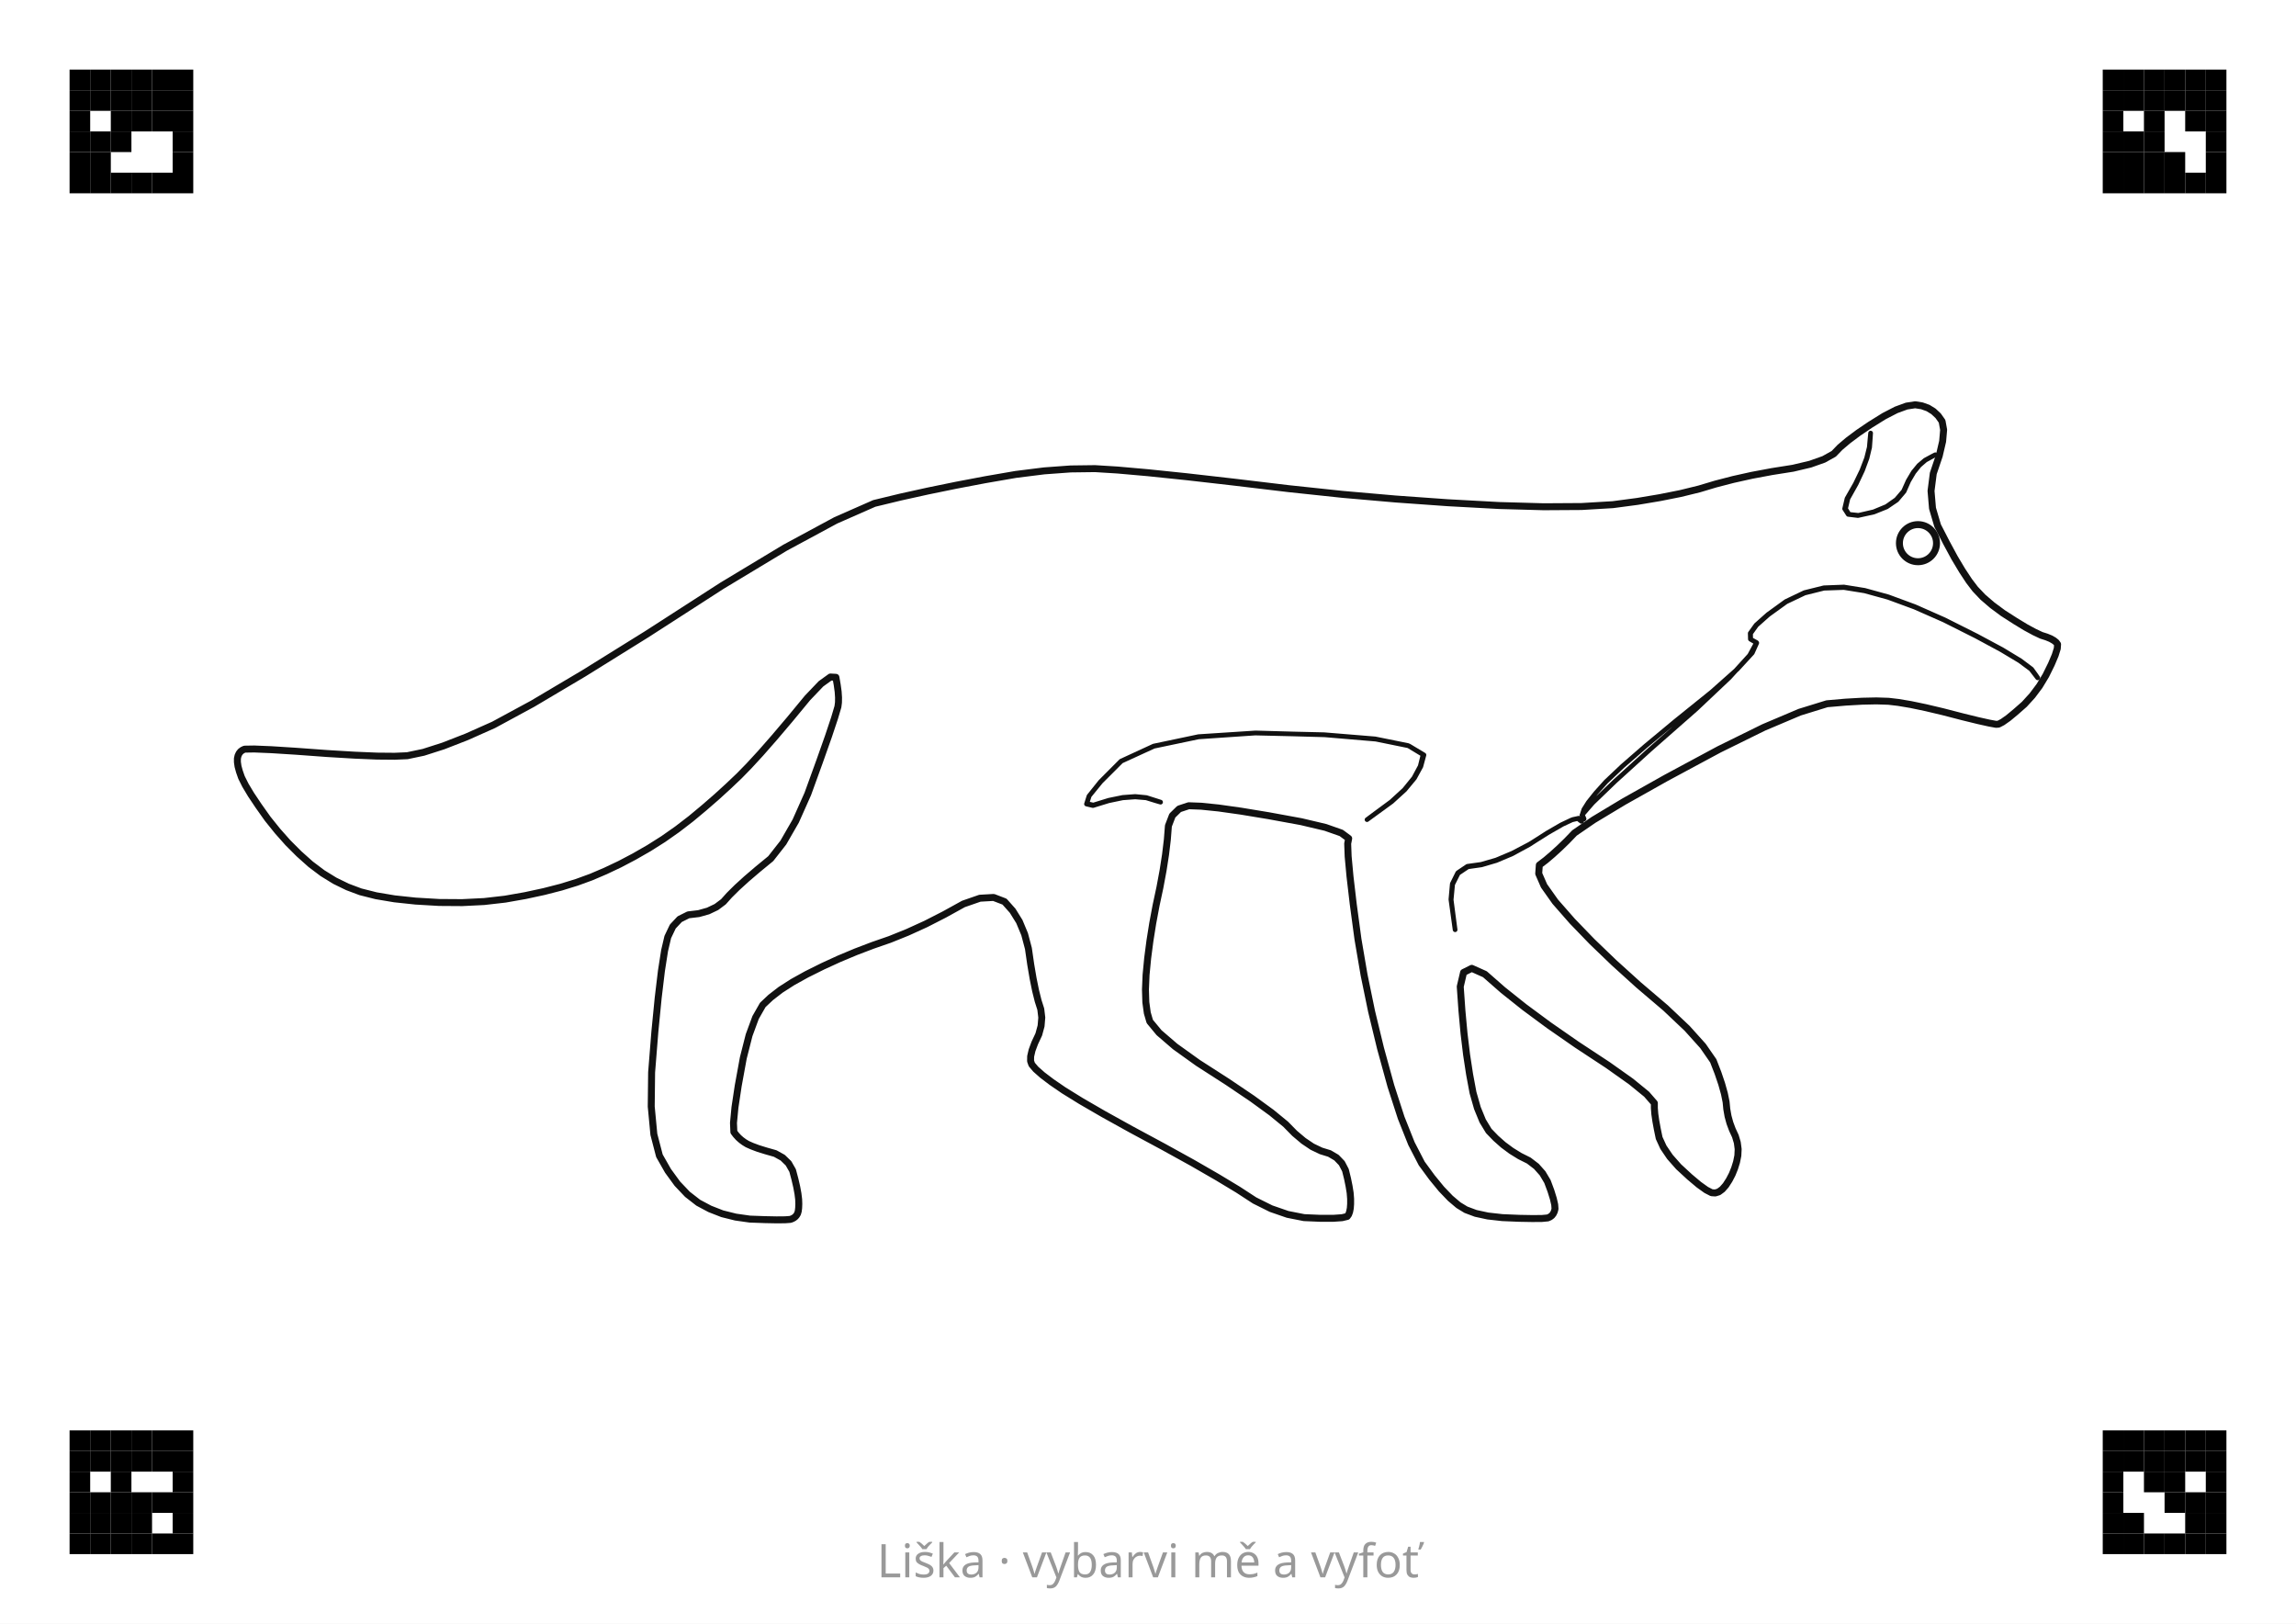
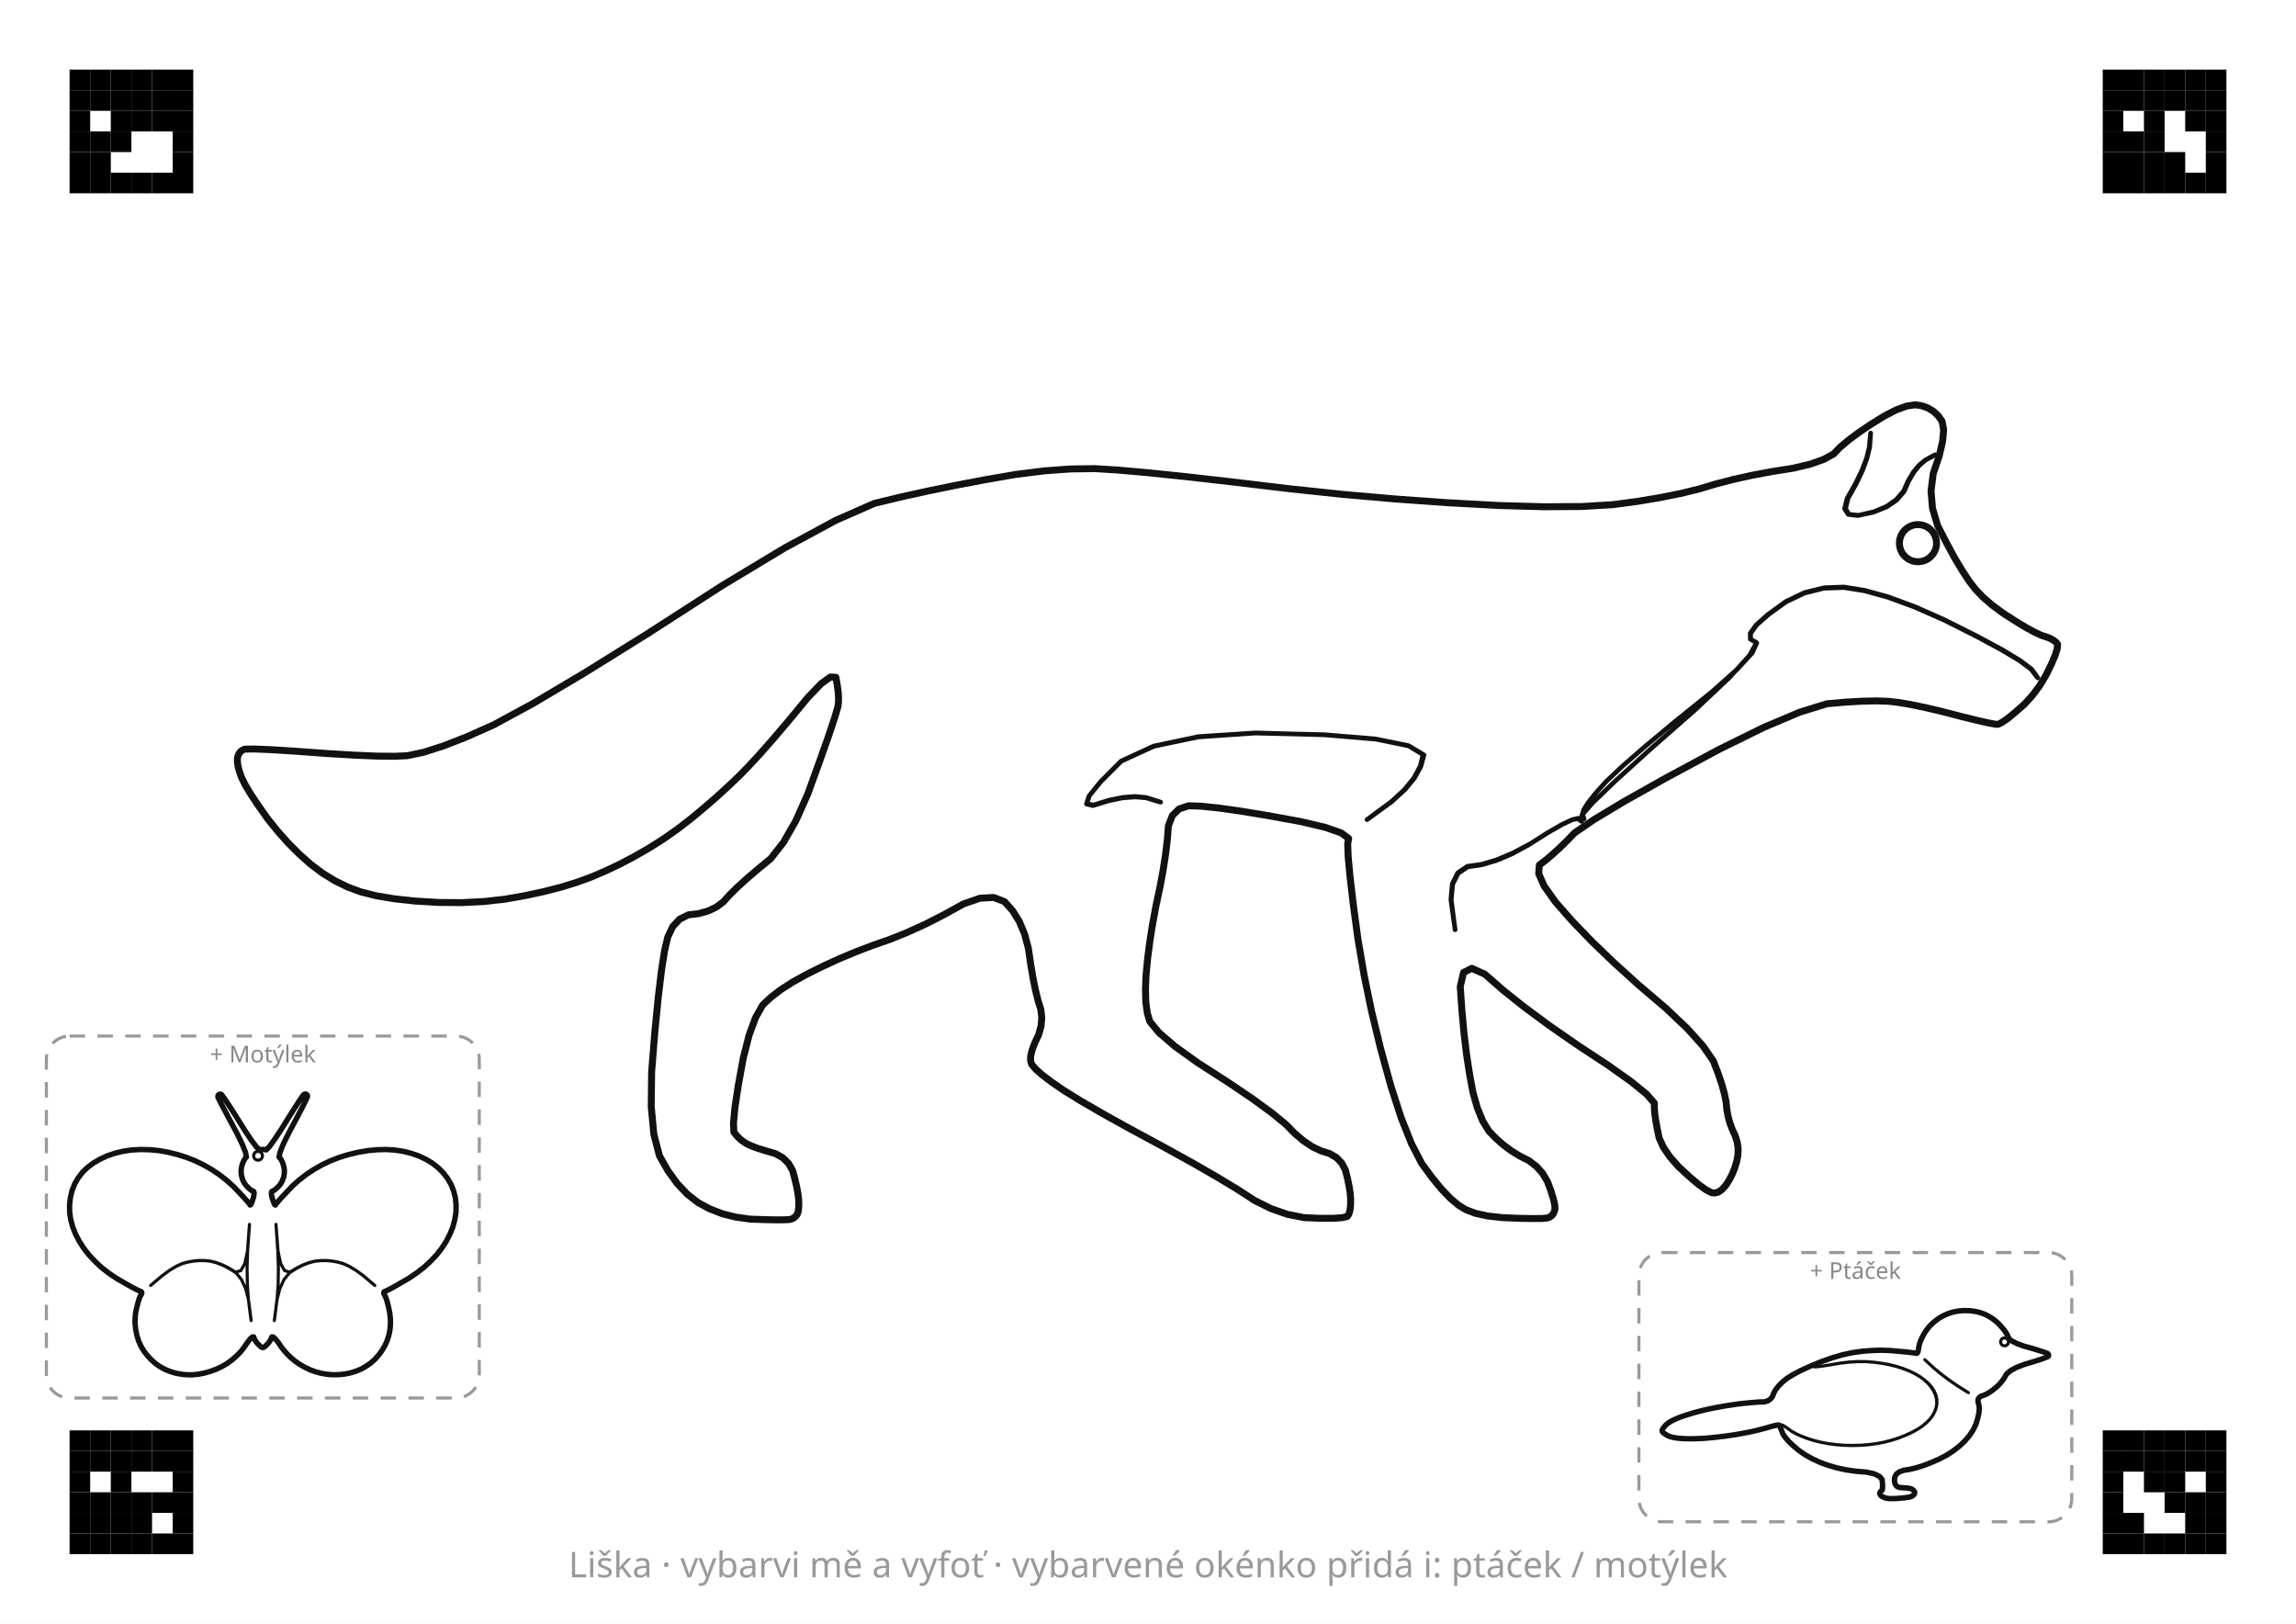
<svg xmlns="http://www.w3.org/2000/svg" width="297.0mm" height="210.0mm" viewBox="0 0 297.0 210.0">
  <rect width="100%" height="100%" fill="#fff" />
  <polygon points="200.27,107.67 197.88,109.17 195.63,110.35 193.54,111.23 191.61,111.79 189.82,112.04 188.57,112.88 187.86,114.31 187.68,116.33 188.04,118.94 188.22,120.24 188.23,120.25 188.06,118.96 187.72,116.37 187.91,114.37 188.62,112.95 189.87,112.11 191.63,111.86 193.54,111.30 195.60,110.43 197.79,109.24 200.13,107.74 201.96,106.68 203.29,106.05 204.10,105.86 204.40,106.11 204.57,106.23 204.59,106.23 204.48,106.09 204.23,105.82 203.45,105.99 202.12,106.61" fill="none" stroke="#111" stroke-width="0.6" stroke-linejoin="round" />
  <polygon points="141.38,104.19 143.40,103.57 145.22,103.19 146.85,103.07 148.28,103.19 149.51,103.57 150.13,103.75 150.13,103.74 149.51,103.54 148.28,103.15 146.85,103.01 145.24,103.13 143.43,103.50 141.43,104.12 140.59,103.93 140.91,102.92 142.39,101.10 145.04,98.45 149.25,96.52 155.02,95.31 162.37,94.81 171.28,95.02 177.87,95.56 182.13,96.42 184.08,97.60 183.71,99.10 182.90,100.61 181.66,102.14 179.98,103.68 177.88,105.23 176.83,106.01 176.83,106.01 177.90,105.23 180.03,103.68 181.72,102.14 182.98,100.62 183.80,99.12 184.20,97.64 182.25,96.47 177.98,95.60 171.37,95.04 162.42,94.79 155.04,95.27 149.24,96.49 145.01,98.44 142.35,101.11 140.86,102.97 140.54,103.99" fill="none" stroke="#111" stroke-width="0.6" stroke-linejoin="round" />
  <polygon points="263.34,87.29 262.80,86.54 261.35,85.45 258.99,84.02 255.71,82.26 251.51,80.15 247.69,78.46 244.25,77.19 241.20,76.35 238.52,75.92 235.93,76.02 233.43,76.64 231.02,77.79 228.70,79.47 227.16,80.84 226.40,81.90 226.42,82.66 227.22,83.10 226.32,84.76 223.71,87.63 219.40,91.70 213.38,96.99 208.92,101.04 206.00,103.85 204.63,105.43 204.80,105.77 204.90,105.93 204.91,105.91 204.83,105.71 204.67,105.34 204.88,104.69 205.46,103.77 206.41,102.58 207.73,101.11 209.89,99.07 212.89,96.46 216.73,93.27 221.41,89.50 224.72,86.56 226.67,84.44 227.25,83.15 226.46,82.69 226.45,81.92 227.21,80.86 228.74,79.50 231.04,77.84 233.44,76.70 235.93,76.08 238.52,75.99 241.20,76.42 244.25,77.26 247.67,78.52 251.46,80.19 255.62,82.28 258.88,84.04 261.25,85.46 262.71,86.54 263.29,87.29 263.58,87.67 263.60,87.67" fill="none" stroke="#111" stroke-width="0.6" stroke-linejoin="round" />
  <polygon points="249.90,59.04 249.03,59.51 248.22,60.19 247.49,61.08 246.83,62.19 246.24,63.51 245.30,64.61 244.02,65.51 242.38,66.19 240.40,66.65 239.18,66.52 238.73,65.80 239.04,64.48 240.11,62.57 240.93,60.83 241.51,59.26 241.85,57.85 241.94,56.62 241.98,56.01 241.97,56.01 241.91,56.62 241.80,57.85 241.45,59.26 240.85,60.83 240.01,62.57 238.92,64.48 238.61,65.80 239.08,66.53 240.34,66.68 242.38,66.23 244.05,65.56 245.36,64.67 246.31,63.55 246.90,62.21 247.56,61.09 248.28,60.19 249.07,59.51 249.93,59.04 250.35,58.81 250.34,58.81" fill="none" stroke="#111" stroke-width="0.6" stroke-linejoin="round" />
  <polygon points="266.16,83.33 265.98,83.08 265.68,82.84 265.26,82.60 264.72,82.38 264.06,82.17 263.17,81.75 262.04,81.14 260.69,80.32 259.10,79.30 257.71,78.27 256.51,77.24 255.51,76.19 254.71,75.14 253.82,73.79 252.84,72.15 251.79,70.21 250.64,67.98 249.98,65.74 249.79,63.49 250.08,61.23 250.85,58.96 251.29,57.08 251.42,55.59 251.22,54.49 250.71,53.77 250.10,53.20 249.40,52.77 248.62,52.49 247.74,52.35 246.63,52.52 245.29,53.01 243.72,53.82 241.92,54.94 240.37,55.99 239.06,56.97 238.01,57.86 237.21,58.69 235.92,59.41 234.17,60.03 231.93,60.56 229.21,60.99 226.64,61.47 224.21,62.01 221.93,62.60 219.79,63.24 217.38,63.83 214.72,64.36 211.80,64.85 208.63,65.27 204.58,65.51 199.68,65.54 193.92,65.38 187.29,65.02 180.55,64.54 173.68,63.94 166.70,63.20 159.59,62.35 153.53,61.66 148.52,61.14 144.56,60.79 141.65,60.61 138.49,60.65 135.07,60.90 131.39,61.36 127.46,62.04 123.67,62.76 120.01,63.51 116.48,64.29 113.09,65.11 108.11,67.30 101.55,70.84 93.40,75.75 83.67,82.02 75.50,87.10 68.89,91.02 63.85,93.75 60.37,95.30 57.34,96.48 54.78,97.30 52.68,97.74 51.04,97.81 48.77,97.79 45.89,97.67 42.38,97.46 38.26,97.16 35.09,96.96 32.89,96.87 31.64,96.89 31.36,97.02 31.12,97.20 30.93,97.44 30.79,97.74 30.71,98.10 30.71,98.56 30.79,99.12 30.97,99.78 31.24,100.55 31.74,101.55 32.47,102.77 33.44,104.22 34.63,105.90 35.91,107.49 37.25,109.00 38.68,110.43 40.18,111.77 41.72,112.93 43.31,113.91 44.95,114.71 46.63,115.34 48.65,115.85 51.03,116.25 53.75,116.54 56.82,116.72 59.78,116.74 62.62,116.60 65.34,116.29 67.95,115.83 70.36,115.31 72.58,114.74 74.62,114.11 76.46,113.44 78.31,112.65 80.17,111.77 82.05,110.78 83.95,109.69 85.80,108.52 87.61,107.25 89.38,105.89 91.12,104.44 92.73,103.04 94.23,101.67 95.62,100.35 96.88,99.06 98.40,97.41 100.17,95.39 102.19,93.01 104.46,90.26 106.20,88.44 107.42,87.56 108.13,87.60 108.30,88.59 108.42,89.46 108.47,90.22 108.46,90.86 108.39,91.40 107.96,92.85 107.17,95.22 106.01,98.50 104.49,102.69 102.93,106.19 101.33,108.97 99.70,111.05 98.02,112.43 96.57,113.67 95.34,114.79 94.35,115.77 93.58,116.63 92.67,117.31 91.60,117.82 90.39,118.16 89.04,118.32 87.92,118.88 87.03,119.83 86.38,121.19 85.97,122.94 85.56,125.56 85.14,129.06 84.71,133.44 84.29,138.69 84.24,143.11 84.58,146.71 85.30,149.48 86.41,151.43 87.62,153.09 88.92,154.46 90.32,155.55 91.82,156.35 93.43,156.98 95.16,157.41 96.99,157.67 98.94,157.74 100.46,157.77 101.56,157.76 102.23,157.71 102.48,157.62 102.70,157.50 102.89,157.35 103.04,157.17 103.17,156.95 103.26,156.64 103.31,156.23 103.33,155.72 103.31,155.11 103.22,154.38 103.06,153.51 102.83,152.52 102.53,151.39 102.00,150.46 101.25,149.73 100.28,149.19 99.08,148.85 98.08,148.54 97.28,148.24 96.67,147.97 96.26,147.72 95.88,147.44 95.53,147.13 95.21,146.78 94.93,146.41 94.88,145.23 95.07,143.23 95.49,140.44 96.15,136.83 96.90,133.88 97.74,131.60 98.67,129.97 99.69,129.01 100.97,128.02 102.53,127.02 104.35,126.01 106.44,124.97 108.56,124.00 110.71,123.10 112.89,122.27 115.11,121.50 117.39,120.58 119.74,119.51 122.15,118.28 124.63,116.91 126.76,116.17 128.53,116.07 129.94,116.61 130.99,117.79 131.86,119.19 132.54,120.82 133.03,122.67 133.33,124.74 133.64,126.56 133.96,128.13 134.29,129.45 134.63,130.52 134.76,131.60 134.67,132.69 134.37,133.79 133.85,134.90 133.50,135.84 133.32,136.62 133.31,137.23 133.47,137.68 133.98,138.28 134.84,139.04 136.04,139.95 137.60,141.02 139.83,142.40 142.73,144.08 146.30,146.06 150.55,148.35 154.28,150.41 157.47,152.25 160.14,153.86 162.29,155.26 164.42,156.32 166.56,157.06 168.69,157.48 170.81,157.57 172.45,157.57 173.60,157.49 174.27,157.33 174.45,157.08 174.58,156.73 174.67,156.27 174.71,155.71 174.71,155.05 174.65,154.28 174.51,153.41 174.31,152.43 174.04,151.34 173.57,150.44 172.88,149.72 171.98,149.19 170.88,148.85 169.75,148.31 168.62,147.55 167.47,146.58 166.31,145.40 164.48,143.90 161.98,142.08 158.81,139.94 154.97,137.47 152.01,135.35 149.93,133.56 148.73,132.11 148.41,131.01 148.22,129.63 148.17,127.99 148.25,126.08 148.46,123.90 148.75,121.68 149.11,119.42 149.54,117.12 150.04,114.78 150.45,112.58 150.77,110.52 151.00,108.60 151.14,106.81 151.65,105.48 152.53,104.62 153.77,104.21 155.38,104.27 157.63,104.50 160.54,104.91 164.11,105.50 168.32,106.27 171.45,107.01 173.50,107.73 174.46,108.44 174.33,109.11 174.39,110.76 174.63,113.36 175.05,116.94 175.66,121.47 176.45,126.09 177.42,130.80 178.58,135.59 179.92,140.46 181.25,144.57 182.58,147.91 183.91,150.48 185.23,152.28 186.46,153.78 187.61,154.98 188.66,155.87 189.63,156.46 190.89,156.93 192.46,157.27 194.34,157.48 196.52,157.57 198.22,157.60 199.46,157.59 200.21,157.52 200.50,157.39 200.74,157.21 200.92,156.98 201.06,156.69 201.15,156.35 201.11,155.80 200.93,155.02 200.62,154.02 200.17,152.81 199.54,151.75 198.74,150.85 197.76,150.10 196.60,149.52 195.50,148.84 194.46,148.07 193.49,147.21 192.58,146.27 191.79,144.97 191.11,143.31 190.54,141.31 190.10,138.95 189.71,136.40 189.38,133.66 189.11,130.73 188.89,127.60 189.32,125.77 190.38,125.24 192.08,126.00 194.42,128.05 197.18,130.25 200.36,132.60 203.96,135.10 207.97,137.74 210.99,139.88 213.00,141.52 214.00,142.67 214.00,143.31 214.06,144.08 214.19,144.98 214.38,146.02 214.62,147.18 215.17,148.38 216.01,149.62 217.14,150.90 218.57,152.22 219.76,153.22 220.71,153.90 221.41,154.26 221.88,154.29 222.33,154.15 222.79,153.81 223.24,153.30 223.69,152.60 224.07,151.87 224.38,151.10 224.63,150.30 224.80,149.46 224.84,148.62 224.73,147.78 224.48,146.94 224.09,146.10 223.77,145.24 223.53,144.36 223.37,143.45 223.28,142.52 223.06,141.44 222.71,140.19 222.23,138.77 221.62,137.20 220.29,135.28 218.24,133.00 215.46,130.37 211.96,127.39 208.79,124.52 205.93,121.77 203.39,119.14 201.18,116.62 199.73,114.57 199.04,112.99 199.12,111.88 199.96,111.24 200.83,110.50 201.74,109.67 202.69,108.75 203.67,107.73 206.13,106.04 210.07,103.67 215.48,100.63 222.38,96.92 228.15,94.08 232.80,92.11 236.33,91.02 238.74,90.81 240.87,90.69 242.72,90.65 244.29,90.70 245.57,90.85 247.17,91.12 249.09,91.52 251.33,92.05 253.88,92.71 255.88,93.20 257.32,93.52 258.20,93.68 258.52,93.66 259.04,93.39 259.78,92.87 260.71,92.10 261.86,91.09 262.89,89.96 263.82,88.72 264.64,87.36 265.36,85.90 265.85,84.74 266.12,83.88" fill="none" stroke="#111" stroke-width="0.9" stroke-linejoin="round" />
  <circle cx="248.10" cy="70.25" r="2.40" fill="none" stroke="#111" stroke-width="0.9" />
+   <rect x="212.00" y="162.00" width="56.00" height="34.82" rx="3" fill="none" stroke="#999" stroke-width="0.4" stroke-dasharray="2 1.6" />
+   <text x="240.00" y="165.40" font-family="Verdana,sans-serif" font-size="3" fill="#888" text-anchor="middle">+ Ptáček</text>
+   <polygon points="250.43,180.46 250.21,179.94 249.90,179.44 249.49,178.96 248.98,178.50 248.38,178.06 247.71,177.66 246.97,177.31 246.16,176.99 245.28,176.71 244.37,176.48 243.41,176.31 242.41,176.18 241.37,176.10 240.28,176.09 239.13,176.16 237.93,176.31 236.67,176.53 235.70,176.68 235.04,176.76 234.66,176.77 234.59,176.71 234.55,176.68 234.55,176.68 234.59,176.71 234.66,176.78 235.04,176.77 235.70,176.69 236.67,176.54 237.93,176.32 239.13,176.18 240.28,176.11 241.37,176.11 242.41,176.19 243.41,176.32 244.37,176.50 245.28,176.73 246.16,177.00 246.96,177.31 247.68,177.66 248.32,178.03 248.89,178.44 249.37,178.89 249.78,179.37 250.11,179.88 250.36,180.43 250.50,180.98 250.53,181.51 250.45,182.05 250.26,182.57 249.99,183.08 249.63,183.56 249.18,184.01 248.65,184.45 248.02,184.86 247.30,185.25 246.48,185.63 245.57,185.98 244.63,186.28 243.66,186.53 242.67,186.71 241.66,186.84 240.63,186.92 239.60,186.94 238.57,186.92 237.53,186.84 236.52,186.71 235.56,186.53 234.64,186.30 233.76,186.02 232.98,185.73 232.30,185.41 231.72,185.08 231.24,184.73 230.86,184.47 230.58,184.32 230.40,184.27 230.33,184.31 230.29,184.34 230.29,184.34 230.33,184.32 230.40,184.28 230.58,184.33 230.86,184.49 231.24,184.74 231.72,185.10 232.30,185.43 232.98,185.74 233.76,186.04 234.64,186.32 235.56,186.54 236.52,186.72 237.53,186.85 238.57,186.93 239.60,186.96 240.63,186.93 241.66,186.86 242.67,186.73 243.66,186.54 244.63,186.30 245.57,186.00 246.48,185.64 247.30,185.27 248.03,184.87 248.66,184.45 249.19,184.02 249.64,183.56 250.00,183.08 250.28,182.57 250.47,182.04 250.55,181.51 250.54,180.98" fill="none" stroke="#111" stroke-width="0.4" stroke-linejoin="round" />
+   <polygon points="249.40,176.24 250.25,177.02 251.15,177.76 252.09,178.47 253.08,179.15 254.12,179.81 254.64,180.13 254.64,180.13 254.12,179.80 253.08,179.15 252.09,178.46 251.15,177.75 250.25,177.01 249.40,176.24 248.98,175.85 248.98,175.85" fill="none" stroke="#111" stroke-width="0.4" stroke-linejoin="round" />
+   <polygon points="264.93,175.11 264.85,175.04 264.49,174.90 263.86,174.70 262.95,174.42 261.77,174.09 260.86,173.75 260.20,173.41 259.82,173.07 259.69,172.74 259.50,172.38 259.23,171.99 258.89,171.59 258.49,171.16 258.06,170.78 257.60,170.45 257.12,170.16 256.61,169.93 256.07,169.74 255.50,169.61 254.91,169.53 254.28,169.50 253.68,169.52 253.09,169.60 252.53,169.72 251.98,169.90 251.46,170.13 250.96,170.40 250.48,170.73 250.02,171.11 249.61,171.51 249.25,171.96 248.93,172.43 248.66,172.94 248.44,173.41 248.29,173.84 248.20,174.23 248.16,174.57 248.10,174.83 248.02,174.98 247.91,175.04 247.78,175.00 247.37,174.95 246.69,174.87 245.74,174.78 244.51,174.67 243.28,174.63 242.05,174.67 240.82,174.77 239.58,174.95 238.30,175.23 236.97,175.62 235.59,176.11 234.15,176.70 232.93,177.26 231.93,177.79 231.14,178.28 230.57,178.75 230.10,179.22 229.73,179.68 229.46,180.14 229.29,180.60 229.02,180.95 228.67,181.18 228.22,181.31 227.67,181.32 227.06,181.36 226.37,181.42 225.61,181.49 224.77,181.59 223.94,181.71 223.11,181.84 222.28,181.99 221.45,182.15 220.65,182.32 219.89,182.51 219.16,182.70 218.47,182.91 217.84,183.11 217.27,183.31 216.77,183.52 216.33,183.72 215.97,183.93 215.67,184.13 215.44,184.34 215.27,184.54 215.15,184.71 215.06,184.85 215.01,184.94 215.00,185.00 215.00,185.06 215.02,185.13 215.06,185.19 215.11,185.25 215.20,185.34 215.34,185.43 215.52,185.55 215.74,185.68 216.02,185.80 216.36,185.89 216.76,185.97 217.22,186.02 217.75,186.06 218.34,186.08 219.00,186.08 219.72,186.06 220.49,186.02 221.31,185.95 222.17,185.86 223.07,185.75 223.94,185.63 224.76,185.50 225.53,185.36 226.26,185.22 226.98,185.06 227.68,184.89 228.36,184.71 229.02,184.52 229.53,184.39 229.89,184.31 230.10,184.30 230.16,184.35 230.24,184.49 230.34,184.71 230.46,185.02 230.61,185.42 230.91,185.88 231.35,186.39 231.93,186.95 232.66,187.57 233.48,188.14 234.39,188.65 235.38,189.11 236.45,189.51 237.59,189.84 238.79,190.10 240.05,190.28 241.38,190.39 242.39,190.60 243.08,190.92 243.45,191.33 243.51,191.85 243.52,192.26 243.51,192.56 243.45,192.74 243.35,192.81 243.28,192.89 243.22,192.96 243.18,193.03 243.16,193.11 243.17,193.19 243.19,193.27 243.23,193.35 243.30,193.43 243.40,193.51 243.55,193.60 243.74,193.68 243.97,193.76 244.30,193.81 244.73,193.82 245.26,193.81 245.89,193.76 246.40,193.71 246.79,193.66 247.06,193.61 247.22,193.55 247.35,193.49 247.45,193.42 247.53,193.35 247.60,193.28 247.64,193.20 247.67,193.13 247.68,193.06 247.67,192.99 247.65,192.92 247.61,192.86 247.56,192.79 247.50,192.72 247.41,192.66 247.32,192.60 247.21,192.55 247.08,192.51 246.86,192.48 246.57,192.44 246.19,192.42 245.73,192.39 245.38,192.25 245.16,191.98 245.06,191.60 245.08,191.09 245.28,190.68 245.67,190.37 246.25,190.16 247.01,190.04 247.85,189.84 248.77,189.56 249.76,189.18 250.82,188.72 251.80,188.21 252.68,187.64 253.48,187.02 254.19,186.34 254.78,185.64 255.25,184.92 255.60,184.19 255.83,183.43 255.98,182.77 256.03,182.20 255.99,181.73 255.87,181.34 255.87,181.03 255.99,180.77 256.24,180.58 256.62,180.46 257.01,180.28 257.41,180.04 257.83,179.74 258.26,179.39 258.65,179.01 258.99,178.61 259.29,178.18 259.55,177.72 260.05,177.29 260.79,176.88 261.78,176.49 263.02,176.12 263.96,175.82 264.60,175.59 264.94,175.44 264.99,175.35 265.00,175.27 264.98,175.19" fill="none" stroke="#111" stroke-width="0.7" stroke-linejoin="round" />
+   <circle cx="259.30" cy="173.55" r="0.51" fill="none" stroke="#111" stroke-width="0.4" />
+   <rect x="6.00" y="134.00" width="56.00" height="46.81" rx="3" fill="none" stroke="#999" stroke-width="0.4" stroke-dasharray="2 1.6" />
+   <text x="34.00" y="137.40" font-family="Verdana,sans-serif" font-size="3" fill="#888" text-anchor="middle">+ Motýlek</text>
+   <polygon points="35.78,159.52 35.94,161.85 36.01,164.05 35.98,166.12 35.84,168.06 35.61,169.88 35.49,170.79 35.48,170.80 35.60,169.91 35.82,168.12 36.21,166.64 36.75,165.47 37.46,164.61 38.32,164.07 39.15,163.64 39.95,163.33 40.71,163.13 41.44,163.05 42.17,163.04 42.91,163.10 43.64,163.23 44.38,163.43 45.18,163.79 46.05,164.31 46.99,164.99 47.99,165.84 48.49,166.26 48.49,166.26 47.99,165.83 46.99,164.98 46.05,164.30 45.18,163.77 44.38,163.41 43.64,163.21 42.91,163.08 42.17,163.02 41.44,163.03 40.71,163.11 39.96,163.30 39.17,163.60 38.35,164.01 37.50,164.53 36.82,164.34 36.31,163.44 35.97,161.83 35.79,159.51 35.70,158.35 35.70,158.35" fill="none" stroke="#111" stroke-width="0.4" stroke-linejoin="round" />
+   <polygon points="32.18,159.51 32.01,161.83 31.66,163.44 31.15,164.34 30.47,164.53 29.62,164.01 28.81,163.60 28.02,163.30 27.26,163.11 26.53,163.03 25.80,163.02 25.07,163.08 24.33,163.21 23.59,163.41 22.79,163.77 21.92,164.30 20.99,164.98 19.98,165.83 19.48,166.26 19.48,166.26 19.98,165.84 20.99,164.99 21.92,164.31 22.79,163.79 23.59,163.43 24.33,163.23 25.07,163.10 25.80,163.04 26.53,163.05 27.26,163.13 28.02,163.33 28.82,163.64 29.65,164.07 30.52,164.61 31.22,165.47 31.77,166.64 32.15,168.12 32.38,169.91 32.49,170.80 32.48,170.79 32.36,169.88 32.13,168.06 32.00,166.12 31.96,164.05 32.03,161.85 32.19,159.52 32.28,158.35 32.27,158.35" fill="none" stroke="#111" stroke-width="0.4" stroke-linejoin="round" />
+   <polygon points="9.11,154.86 9.00,155.82 9.01,156.78 9.15,157.74 9.41,158.70 9.79,159.65 10.28,160.58 10.86,161.48 11.54,162.34 12.33,163.18 13.18,163.97 14.11,164.69 15.11,165.36 16.18,165.98 17.02,166.45 17.65,166.78 18.05,166.97 18.22,167.02 18.32,167.11 18.34,167.24 18.28,167.42 18.14,167.64 18.00,167.98 17.86,168.44 17.71,169.03 17.55,169.73 17.48,170.45 17.47,171.18 17.55,171.92 17.70,172.68 17.92,173.40 18.22,174.08 18.60,174.72 19.06,175.32 19.56,175.86 20.09,176.33 20.66,176.73 21.28,177.08 21.93,177.35 22.61,177.57 23.32,177.71 24.07,177.80 24.84,177.81 25.62,177.74 26.41,177.59 27.22,177.36 27.99,177.08 28.70,176.74 29.38,176.35 30.00,175.89 30.58,175.39 31.12,174.84 31.60,174.23 32.04,173.58 32.39,173.14 32.65,172.92 32.81,172.91 32.89,173.12 32.99,173.33 33.12,173.53 33.28,173.73 33.46,173.92 33.62,174.07 33.74,174.18 33.83,174.24 33.89,174.26 33.95,174.28 34.01,174.28 34.07,174.26 34.14,174.24 34.23,174.18 34.36,174.07 34.51,173.92 34.69,173.73 34.85,173.53 34.98,173.33 35.08,173.12 35.16,172.91 35.33,172.92 35.61,173.16 35.98,173.61 36.45,174.30 36.96,174.92 37.51,175.48 38.10,175.99 38.74,176.44 39.40,176.82 40.08,177.15 40.79,177.41 41.53,177.61 42.28,177.74 43.04,177.80 43.81,177.79 44.60,177.71 45.35,177.56 46.05,177.34 46.73,177.06 47.36,176.70 47.95,176.29 48.49,175.81 48.98,175.26 49.42,174.66 49.79,174.03 50.08,173.38 50.30,172.70 50.44,172.00 50.51,171.29 50.50,170.57 50.42,169.84 50.27,169.09 50.12,168.48 49.97,167.99 49.83,167.64 49.70,167.42 49.64,167.24 49.66,167.11 49.75,167.02 49.93,166.97 50.33,166.77 50.97,166.43 51.84,165.93 52.94,165.29 53.95,164.60 54.89,163.87 55.73,163.09 56.50,162.27 57.16,161.42 57.73,160.53 58.20,159.62 58.58,158.68 58.83,157.74 58.98,156.81 59.00,155.87 58.91,154.94 58.69,154.06 58.36,153.22 57.91,152.43 57.34,151.69 56.67,151.02 55.92,150.43 55.07,149.92 54.14,149.49 53.15,149.15 52.13,148.90 51.06,148.74 49.95,148.67 48.80,148.70 47.61,148.81 46.38,149.02 45.11,149.32 43.89,149.69 42.73,150.14 41.62,150.67 40.57,151.27 39.58,151.93 38.65,152.66 37.78,153.44 36.98,154.29 36.36,154.95 35.93,155.44 35.68,155.73 35.63,155.85 35.55,155.82 35.45,155.64 35.33,155.32 35.18,154.85 35.11,154.49 35.11,154.23 35.17,154.08 35.31,154.03 35.47,153.94 35.65,153.80 35.86,153.61 36.10,153.37 36.30,153.11 36.47,152.82 36.61,152.49 36.72,152.14 36.77,151.78 36.79,151.42 36.75,151.06 36.66,150.69 36.56,150.37 36.43,150.09 36.27,149.85 36.10,149.65 36.22,149.04 36.62,148.02 37.33,146.58 38.32,144.72 39.06,143.31 39.55,142.34 39.78,141.81 39.77,141.72 39.74,141.64 39.69,141.58 39.64,141.54 39.57,141.51 39.50,141.50 39.42,141.51 39.34,141.55 39.25,141.60 38.91,142.09 38.31,143.00 37.46,144.34 36.35,146.12 35.47,147.44 34.84,148.31 34.44,148.72 34.28,148.68 34.12,148.66 33.94,148.66 33.76,148.68 33.57,148.72 33.14,148.30 32.48,147.42 31.59,146.08 30.47,144.28 29.60,142.93 28.99,142.01 28.64,141.54 28.54,141.52 28.46,141.51 28.38,141.53 28.31,141.56 28.25,141.62 28.21,141.68 28.19,141.75 28.18,141.83 28.20,141.92 28.45,142.44 28.95,143.39 29.69,144.79 30.67,146.61 31.36,148.03 31.76,149.05 31.87,149.65 31.70,149.85 31.55,150.09 31.42,150.37 31.31,150.69 31.22,151.06 31.19,151.42 31.20,151.78 31.26,152.14 31.36,152.49 31.50,152.82 31.67,153.11 31.87,153.37 32.11,153.61 32.32,153.80 32.50,153.94 32.67,154.03 32.80,154.08 32.87,154.23 32.86,154.49 32.79,154.85 32.64,155.32 32.52,155.64 32.42,155.82 32.34,155.85 32.29,155.73 32.05,155.44 31.61,154.95 31.00,154.29 30.19,153.44 29.32,152.66 28.39,151.93 27.40,151.27 26.35,150.67 25.26,150.14 24.12,149.69 22.95,149.32 21.74,149.02 20.54,148.81 19.36,148.70 18.20,148.67 17.06,148.73 15.96,148.89 14.91,149.14 13.90,149.48 12.94,149.92 12.08,150.42 11.32,150.99 10.66,151.63 10.11,152.35 9.66,153.12 9.33,153.96" fill="none" stroke="#111" stroke-width="0.7" stroke-linejoin="round" />
+   <circle cx="33.38" cy="149.48" r="0.57" fill="none" stroke="#111" stroke-width="0.4" />
  <rect x="9.000" y="9.000" width="2.667" height="2.667" fill="#000" />
  <rect x="11.667" y="9.000" width="2.667" height="2.667" fill="#000" />
  <rect x="14.333" y="9.000" width="2.667" height="2.667" fill="#000" />
  <rect x="17.000" y="9.000" width="2.667" height="2.667" fill="#000" />
  <rect x="19.667" y="9.000" width="2.667" height="2.667" fill="#000" />
  <rect x="22.333" y="9.000" width="2.667" height="2.667" fill="#000" />
  <rect x="9.000" y="11.667" width="2.667" height="2.667" fill="#000" />
  <rect x="11.667" y="11.667" width="2.667" height="2.667" fill="#000" />
  <rect x="14.333" y="11.667" width="2.667" height="2.667" fill="#000" />
  <rect x="17.000" y="11.667" width="2.667" height="2.667" fill="#000" />
  <rect x="19.667" y="11.667" width="2.667" height="2.667" fill="#000" />
  <rect x="22.333" y="11.667" width="2.667" height="2.667" fill="#000" />
  <rect x="9.000" y="14.333" width="2.667" height="2.667" fill="#000" />
  <rect x="14.333" y="14.333" width="2.667" height="2.667" fill="#000" />
  <rect x="17.000" y="14.333" width="2.667" height="2.667" fill="#000" />
  <rect x="19.667" y="14.333" width="2.667" height="2.667" fill="#000" />
  <rect x="22.333" y="14.333" width="2.667" height="2.667" fill="#000" />
  <rect x="9.000" y="17.000" width="2.667" height="2.667" fill="#000" />
  <rect x="11.667" y="17.000" width="2.667" height="2.667" fill="#000" />
  <rect x="14.333" y="17.000" width="2.667" height="2.667" fill="#000" />
  <rect x="22.333" y="17.000" width="2.667" height="2.667" fill="#000" />
  <rect x="9.000" y="19.667" width="2.667" height="2.667" fill="#000" />
  <rect x="11.667" y="19.667" width="2.667" height="2.667" fill="#000" />
  <rect x="22.333" y="19.667" width="2.667" height="2.667" fill="#000" />
  <rect x="9.000" y="22.333" width="2.667" height="2.667" fill="#000" />
  <rect x="11.667" y="22.333" width="2.667" height="2.667" fill="#000" />
  <rect x="14.333" y="22.333" width="2.667" height="2.667" fill="#000" />
  <rect x="17.000" y="22.333" width="2.667" height="2.667" fill="#000" />
  <rect x="19.667" y="22.333" width="2.667" height="2.667" fill="#000" />
  <rect x="22.333" y="22.333" width="2.667" height="2.667" fill="#000" />
  <rect x="272.000" y="9.000" width="2.667" height="2.667" fill="#000" />
  <rect x="274.667" y="9.000" width="2.667" height="2.667" fill="#000" />
  <rect x="277.333" y="9.000" width="2.667" height="2.667" fill="#000" />
  <rect x="280.000" y="9.000" width="2.667" height="2.667" fill="#000" />
  <rect x="282.667" y="9.000" width="2.667" height="2.667" fill="#000" />
  <rect x="285.333" y="9.000" width="2.667" height="2.667" fill="#000" />
  <rect x="272.000" y="11.667" width="2.667" height="2.667" fill="#000" />
  <rect x="274.667" y="11.667" width="2.667" height="2.667" fill="#000" />
  <rect x="277.333" y="11.667" width="2.667" height="2.667" fill="#000" />
  <rect x="280.000" y="11.667" width="2.667" height="2.667" fill="#000" />
  <rect x="282.667" y="11.667" width="2.667" height="2.667" fill="#000" />
  <rect x="285.333" y="11.667" width="2.667" height="2.667" fill="#000" />
  <rect x="272.000" y="14.333" width="2.667" height="2.667" fill="#000" />
  <rect x="277.333" y="14.333" width="2.667" height="2.667" fill="#000" />
  <rect x="282.667" y="14.333" width="2.667" height="2.667" fill="#000" />
  <rect x="285.333" y="14.333" width="2.667" height="2.667" fill="#000" />
  <rect x="272.000" y="17.000" width="2.667" height="2.667" fill="#000" />
  <rect x="274.667" y="17.000" width="2.667" height="2.667" fill="#000" />
  <rect x="277.333" y="17.000" width="2.667" height="2.667" fill="#000" />
  <rect x="285.333" y="17.000" width="2.667" height="2.667" fill="#000" />
  <rect x="272.000" y="19.667" width="2.667" height="2.667" fill="#000" />
  <rect x="274.667" y="19.667" width="2.667" height="2.667" fill="#000" />
  <rect x="277.333" y="19.667" width="2.667" height="2.667" fill="#000" />
  <rect x="280.000" y="19.667" width="2.667" height="2.667" fill="#000" />
  <rect x="285.333" y="19.667" width="2.667" height="2.667" fill="#000" />
  <rect x="272.000" y="22.333" width="2.667" height="2.667" fill="#000" />
  <rect x="274.667" y="22.333" width="2.667" height="2.667" fill="#000" />
  <rect x="277.333" y="22.333" width="2.667" height="2.667" fill="#000" />
  <rect x="280.000" y="22.333" width="2.667" height="2.667" fill="#000" />
  <rect x="282.667" y="22.333" width="2.667" height="2.667" fill="#000" />
  <rect x="285.333" y="22.333" width="2.667" height="2.667" fill="#000" />
  <rect x="272.000" y="185.000" width="2.667" height="2.667" fill="#000" />
  <rect x="274.667" y="185.000" width="2.667" height="2.667" fill="#000" />
  <rect x="277.333" y="185.000" width="2.667" height="2.667" fill="#000" />
  <rect x="280.000" y="185.000" width="2.667" height="2.667" fill="#000" />
  <rect x="282.667" y="185.000" width="2.667" height="2.667" fill="#000" />
  <rect x="285.333" y="185.000" width="2.667" height="2.667" fill="#000" />
  <rect x="272.000" y="187.667" width="2.667" height="2.667" fill="#000" />
  <rect x="274.667" y="187.667" width="2.667" height="2.667" fill="#000" />
  <rect x="277.333" y="187.667" width="2.667" height="2.667" fill="#000" />
  <rect x="280.000" y="187.667" width="2.667" height="2.667" fill="#000" />
  <rect x="282.667" y="187.667" width="2.667" height="2.667" fill="#000" />
  <rect x="285.333" y="187.667" width="2.667" height="2.667" fill="#000" />
  <rect x="272.000" y="190.333" width="2.667" height="2.667" fill="#000" />
  <rect x="277.333" y="190.333" width="2.667" height="2.667" fill="#000" />
  <rect x="280.000" y="190.333" width="2.667" height="2.667" fill="#000" />
  <rect x="285.333" y="190.333" width="2.667" height="2.667" fill="#000" />
  <rect x="272.000" y="193.000" width="2.667" height="2.667" fill="#000" />
  <rect x="280.000" y="193.000" width="2.667" height="2.667" fill="#000" />
  <rect x="282.667" y="193.000" width="2.667" height="2.667" fill="#000" />
  <rect x="285.333" y="193.000" width="2.667" height="2.667" fill="#000" />
  <rect x="272.000" y="195.667" width="2.667" height="2.667" fill="#000" />
  <rect x="274.667" y="195.667" width="2.667" height="2.667" fill="#000" />
  <rect x="282.667" y="195.667" width="2.667" height="2.667" fill="#000" />
  <rect x="285.333" y="195.667" width="2.667" height="2.667" fill="#000" />
  <rect x="272.000" y="198.333" width="2.667" height="2.667" fill="#000" />
  <rect x="274.667" y="198.333" width="2.667" height="2.667" fill="#000" />
  <rect x="277.333" y="198.333" width="2.667" height="2.667" fill="#000" />
  <rect x="280.000" y="198.333" width="2.667" height="2.667" fill="#000" />
  <rect x="282.667" y="198.333" width="2.667" height="2.667" fill="#000" />
  <rect x="285.333" y="198.333" width="2.667" height="2.667" fill="#000" />
  <rect x="9.000" y="185.000" width="2.667" height="2.667" fill="#000" />
  <rect x="11.667" y="185.000" width="2.667" height="2.667" fill="#000" />
  <rect x="14.333" y="185.000" width="2.667" height="2.667" fill="#000" />
  <rect x="17.000" y="185.000" width="2.667" height="2.667" fill="#000" />
  <rect x="19.667" y="185.000" width="2.667" height="2.667" fill="#000" />
  <rect x="22.333" y="185.000" width="2.667" height="2.667" fill="#000" />
  <rect x="9.000" y="187.667" width="2.667" height="2.667" fill="#000" />
  <rect x="11.667" y="187.667" width="2.667" height="2.667" fill="#000" />
  <rect x="14.333" y="187.667" width="2.667" height="2.667" fill="#000" />
  <rect x="17.000" y="187.667" width="2.667" height="2.667" fill="#000" />
  <rect x="19.667" y="187.667" width="2.667" height="2.667" fill="#000" />
  <rect x="22.333" y="187.667" width="2.667" height="2.667" fill="#000" />
  <rect x="9.000" y="190.333" width="2.667" height="2.667" fill="#000" />
  <rect x="14.333" y="190.333" width="2.667" height="2.667" fill="#000" />
  <rect x="22.333" y="190.333" width="2.667" height="2.667" fill="#000" />
  <rect x="9.000" y="193.000" width="2.667" height="2.667" fill="#000" />
  <rect x="11.667" y="193.000" width="2.667" height="2.667" fill="#000" />
  <rect x="14.333" y="193.000" width="2.667" height="2.667" fill="#000" />
  <rect x="17.000" y="193.000" width="2.667" height="2.667" fill="#000" />
  <rect x="19.667" y="193.000" width="2.667" height="2.667" fill="#000" />
  <rect x="22.333" y="193.000" width="2.667" height="2.667" fill="#000" />
  <rect x="9.000" y="195.667" width="2.667" height="2.667" fill="#000" />
  <rect x="11.667" y="195.667" width="2.667" height="2.667" fill="#000" />
  <rect x="14.333" y="195.667" width="2.667" height="2.667" fill="#000" />
  <rect x="17.000" y="195.667" width="2.667" height="2.667" fill="#000" />
  <rect x="22.333" y="195.667" width="2.667" height="2.667" fill="#000" />
  <rect x="9.000" y="198.333" width="2.667" height="2.667" fill="#000" />
  <rect x="11.667" y="198.333" width="2.667" height="2.667" fill="#000" />
  <rect x="14.333" y="198.333" width="2.667" height="2.667" fill="#000" />
  <rect x="17.000" y="198.333" width="2.667" height="2.667" fill="#000" />
  <rect x="19.667" y="198.333" width="2.667" height="2.667" fill="#000" />
  <rect x="22.333" y="198.333" width="2.667" height="2.667" fill="#000" />
-   <text x="148.5" y="204.0" font-family="Verdana,sans-serif" font-size="6" fill="#999" text-anchor="middle">Liška · vybarvi mě a vyfoť</text>
+   <text x="148.5" y="204.0" font-family="Verdana,sans-serif" font-size="4.6" fill="#999" text-anchor="middle">Liška · vybarvi mě a vyfoť · vybarvené okénko přidá i: ptáček / motýlek</text>
</svg>
